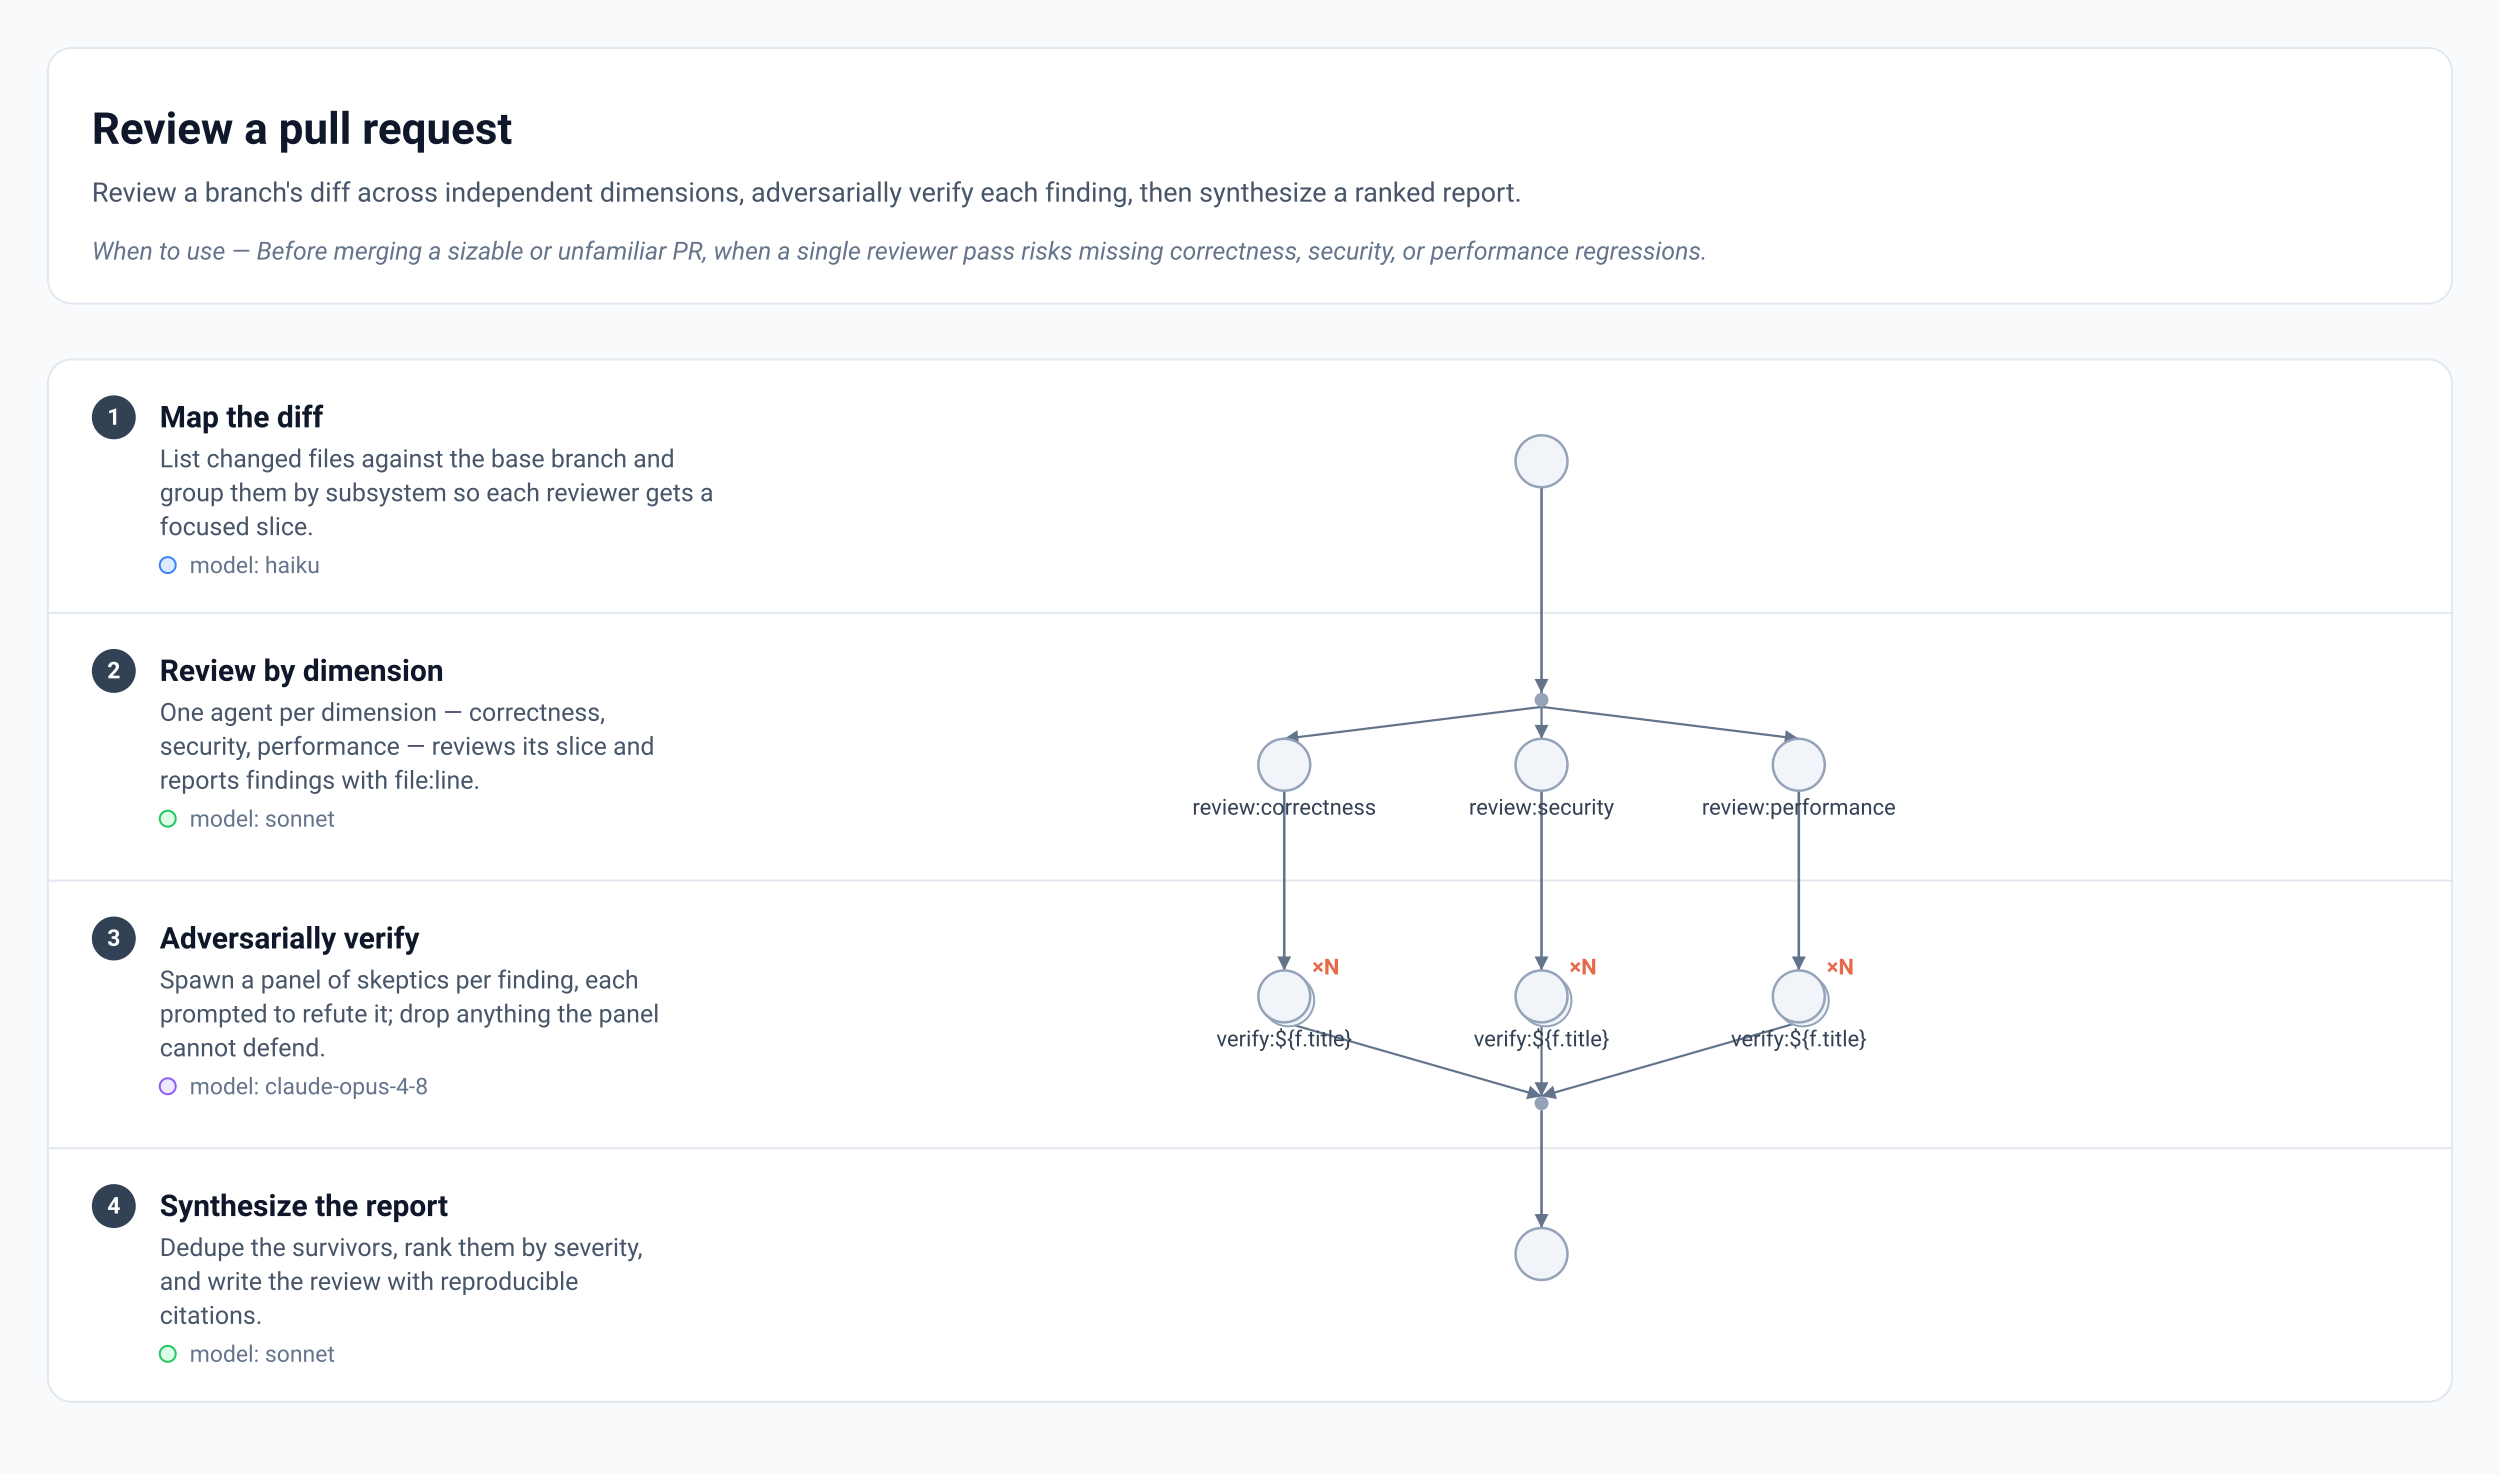
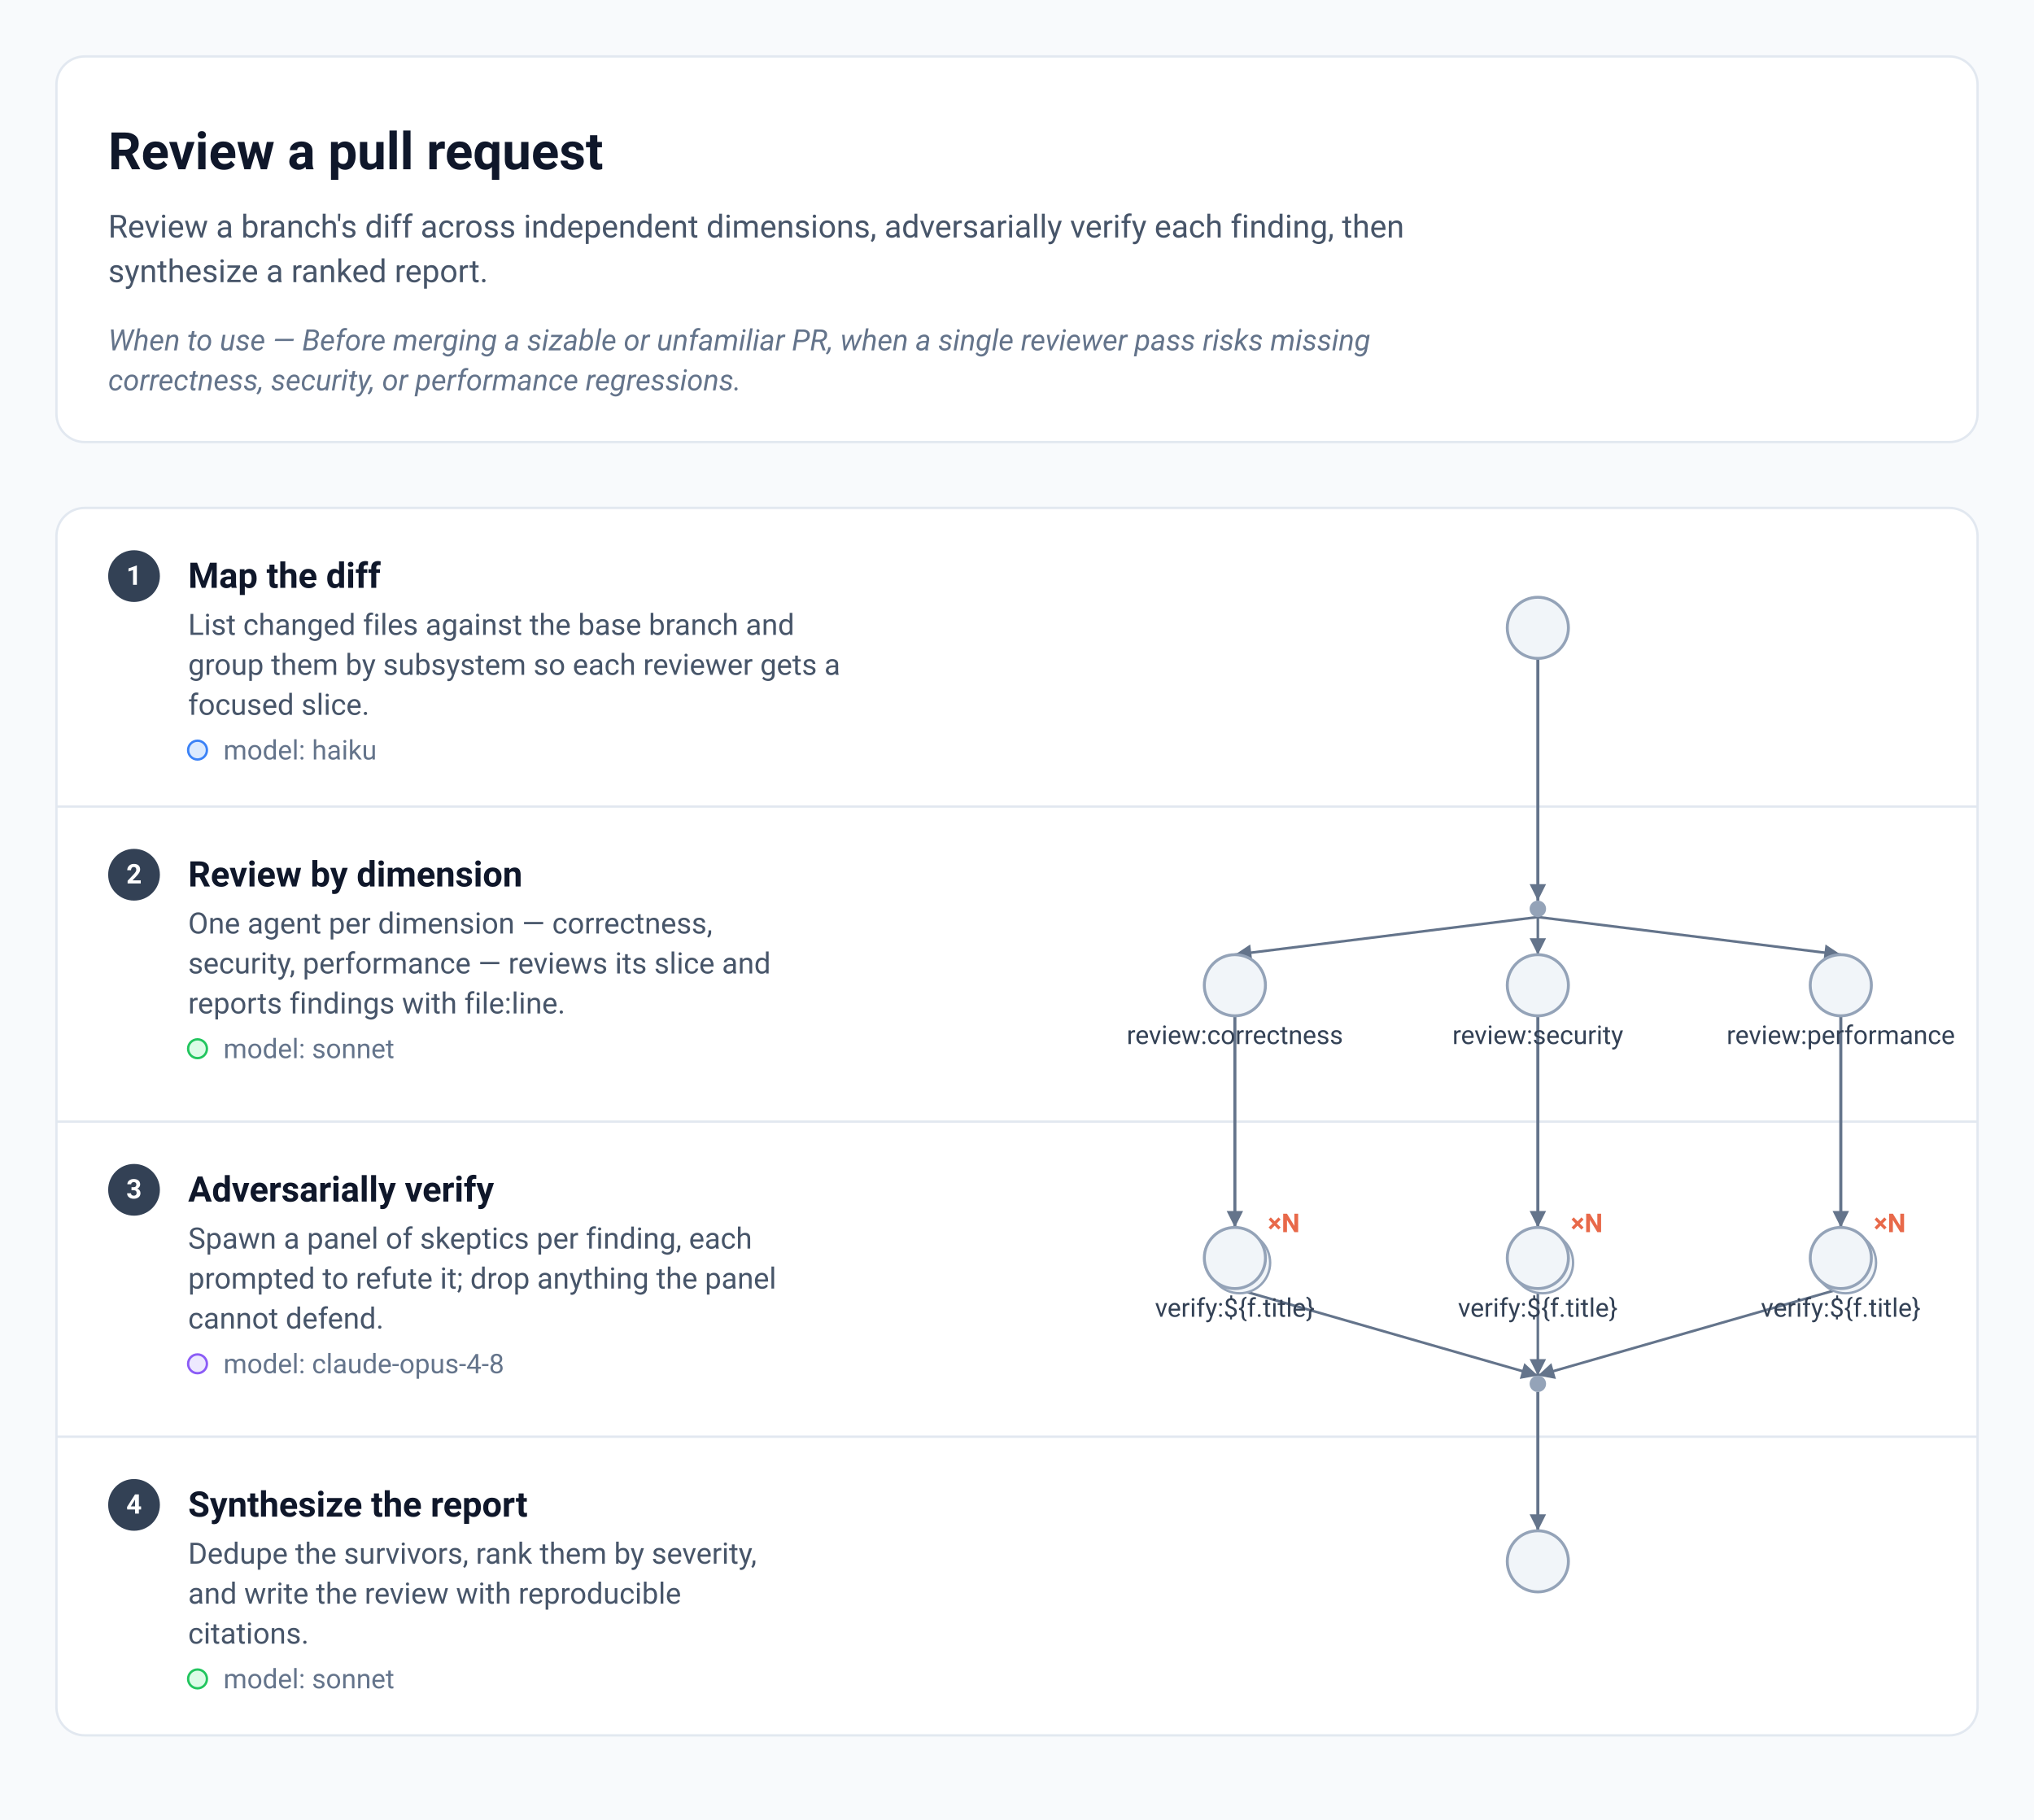
- <svg xmlns="http://www.w3.org/2000/svg" width="1252" height="738" viewBox="0 0 1252 738" font-family="-apple-system, BlinkMacSystemFont, 'Segoe UI', Roboto, Helvetica, Arial, sans-serif">
-   <rect width="1252" height="738" fill="#f8fafc" />
+ <svg xmlns="http://www.w3.org/2000/svg" width="865" height="774" viewBox="0 0 865 774" font-family="-apple-system, BlinkMacSystemFont, 'Segoe UI', Roboto, Helvetica, Arial, sans-serif">
+   <rect width="865" height="774" fill="#f8fafc" />
  <g transform="translate(0 24)">
    <g class="header-card">
-       <rect x="24" y="0" width="1204" height="128" rx="12" fill="#ffffff" stroke="#e2e8f0" stroke-width="1" />
+       <rect x="24" y="0" width="817" height="164" rx="12" fill="#ffffff" stroke="#e2e8f0" stroke-width="1" />
      <text x="46" y="48" font-size="22" fill="#0f172a" font-weight="700">Review a pull request</text>
-       <text x="46" y="77" font-size="13.5" fill="#475569">Review a branch's diff across independent dimensions, adversarially verify each finding, then synthesize a ranked report.</text>
-       <text x="46" y="106" font-size="12.5" fill="#64748b" font-style="italic">When to use — Before merging a sizable or unfamiliar PR, when a single reviewer pass risks missing correctness, security, or performance regressions.</text>
+       <text x="46" y="77" font-size="13.5" fill="#475569">Review a branch's diff across independent dimensions, adversarially verify each finding, then</text>
+       <text x="46" y="96" font-size="13.5" fill="#475569">synthesize a ranked report.</text>
+       <text x="46" y="125" font-size="12.5" fill="#64748b" font-style="italic">When to use — Before merging a sizable or unfamiliar PR, when a single reviewer pass risks missing</text>
+       <text x="46" y="142" font-size="12.5" fill="#64748b" font-style="italic">correctness, security, or performance regressions.</text>
    </g>
  </g>
-   <g transform="translate(0 168)">
-     <rect x="24" y="12" width="1204" height="522" rx="12" fill="#ffffff" stroke="#e2e8f0" stroke-width="1" />
+   <g transform="translate(0 204)">
+     <rect x="24" y="12" width="817" height="522" rx="12" fill="#ffffff" stroke="#e2e8f0" stroke-width="1" />
    <g class="swimlane" />
    <g class="swimlane">
-       <line x1="24" y1="139" x2="1228" y2="139" stroke="#e2e8f0" stroke-width="1" />
+       <line x1="24" y1="139" x2="841" y2="139" stroke="#e2e8f0" stroke-width="1" />
    </g>
    <g class="swimlane">
-       <line x1="24" y1="273" x2="1228" y2="273" stroke="#e2e8f0" stroke-width="1" />
+       <line x1="24" y1="273" x2="841" y2="273" stroke="#e2e8f0" stroke-width="1" />
    </g>
    <g class="swimlane">
-       <line x1="24" y1="407" x2="1228" y2="407" stroke="#e2e8f0" stroke-width="1" />
+       <line x1="24" y1="407" x2="841" y2="407" stroke="#e2e8f0" stroke-width="1" />
    </g>
    <g transform="translate(0 12)">
      <g class="lane-label">
        <circle cx="57" cy="29" r="11" fill="#334155" />
        <text x="57" y="32.7" font-size="11.5" fill="#ffffff" font-weight="700" text-anchor="middle">1</text>
        <text x="80" y="34" font-size="15" fill="#0f172a" font-weight="700">Map the diff</text>
        <text x="80" y="54" font-size="12.5" fill="#475569">List changed files against the base branch and</text>
        <text x="80" y="71" font-size="12.5" fill="#475569">group them by subsystem so each reviewer gets a</text>
        <text x="80" y="88" font-size="12.5" fill="#475569">focused slice.</text>
        <circle cx="84" cy="103" r="4" fill="#dbeafe" stroke="#3b82f6" stroke-width="1" />
        <text x="95" y="107" font-size="11.5" fill="#64748b">model: haiku</text>
      </g>
    </g>
    <g transform="translate(0 139)">
      <g class="lane-label">
        <circle cx="57" cy="29" r="11" fill="#334155" />
        <text x="57" y="32.7" font-size="11.5" fill="#ffffff" font-weight="700" text-anchor="middle">2</text>
        <text x="80" y="34" font-size="15" fill="#0f172a" font-weight="700">Review by dimension</text>
        <text x="80" y="54" font-size="12.5" fill="#475569">One agent per dimension — correctness,</text>
        <text x="80" y="71" font-size="12.5" fill="#475569">security, performance — reviews its slice and</text>
        <text x="80" y="88" font-size="12.5" fill="#475569">reports findings with file:line.</text>
        <circle cx="84" cy="103" r="4" fill="#dcfce7" stroke="#22c55e" stroke-width="1" />
        <text x="95" y="107" font-size="11.5" fill="#64748b">model: sonnet</text>
      </g>
    </g>
    <g transform="translate(0 273)">
      <g class="lane-label">
        <circle cx="57" cy="29" r="11" fill="#334155" />
        <text x="57" y="32.7" font-size="11.5" fill="#ffffff" font-weight="700" text-anchor="middle">3</text>
        <text x="80" y="34" font-size="15" fill="#0f172a" font-weight="700">Adversarially verify</text>
        <text x="80" y="54" font-size="12.5" fill="#475569">Spawn a panel of skeptics per finding, each</text>
        <text x="80" y="71" font-size="12.5" fill="#475569">prompted to refute it; drop anything the panel</text>
        <text x="80" y="88" font-size="12.5" fill="#475569">cannot defend.</text>
        <circle cx="84" cy="103" r="4" fill="#ede9fe" stroke="#8b5cf6" stroke-width="1" />
        <text x="95" y="107" font-size="11.5" fill="#64748b">model: claude-opus-4-8</text>
      </g>
    </g>
    <g transform="translate(0 407)">
      <g class="lane-label">
        <circle cx="57" cy="29" r="11" fill="#334155" />
        <text x="57" y="32.7" font-size="11.5" fill="#ffffff" font-weight="700" text-anchor="middle">4</text>
        <text x="80" y="34" font-size="15" fill="#0f172a" font-weight="700">Synthesize the report</text>
        <text x="80" y="54" font-size="12.5" fill="#475569">Dedupe the survivors, rank them by severity,</text>
        <text x="80" y="71" font-size="12.5" fill="#475569">and write the review with reproducible</text>
        <text x="80" y="88" font-size="12.5" fill="#475569">citations.</text>
        <circle cx="84" cy="103" r="4" fill="#dcfce7" stroke="#22c55e" stroke-width="1" />
        <text x="95" y="107" font-size="11.5" fill="#64748b">model: sonnet</text>
      </g>
    </g>
-     <g class="topology" transform="translate(468 0)">
+     <g class="topology" transform="translate(350 0)">
      <g class="edge">
        <path d="M 175.16 228 L 175.16 318" fill="none" stroke="#64748b" stroke-width="1.3" />
        <polygon points="175.16,318 171.66,311 178.66,311" fill="#64748b" />
      </g>
      <g class="edge">
        <path d="M 304 186 L 175.16 202" fill="none" stroke="#64748b" stroke-width="1.1" />
        <polygon points="175.16,202 181.68,197.66 182.54,204.61" fill="#64748b" />
      </g>
      <g class="edge">
        <path d="M 304 228 L 304 318" fill="none" stroke="#64748b" stroke-width="1.3" />
        <polygon points="304,318 300.5,311 307.5,311" fill="#64748b" />
      </g>
      <g class="edge">
        <path d="M 304 186 L 304 202" fill="none" stroke="#64748b" stroke-width="1.1" />
        <polygon points="304,202 300.5,195 307.5,195" fill="#64748b" />
      </g>
      <g class="edge">
        <path d="M 432.84 228 L 432.84 318" fill="none" stroke="#64748b" stroke-width="1.3" />
        <polygon points="432.84,318 429.34,311 436.34,311" fill="#64748b" />
      </g>
      <g class="edge">
        <path d="M 304 186 L 432.84 202" fill="none" stroke="#64748b" stroke-width="1.1" />
        <polygon points="432.84,202 425.46,204.61 426.32,197.66" fill="#64748b" />
      </g>
      <g class="edge">
        <path d="M 175.16 344 L 304 381" fill="none" stroke="#64748b" stroke-width="1.1" />
        <polygon points="304,381 296.31,382.43 298.24,375.7" fill="#64748b" />
      </g>
      <g class="edge">
        <path d="M 304 344 L 304 381" fill="none" stroke="#64748b" stroke-width="1.1" />
        <polygon points="304,381 300.5,374 307.5,374" fill="#64748b" />
      </g>
      <g class="edge">
        <path d="M 432.84 344 L 304 381" fill="none" stroke="#64748b" stroke-width="1.1" />
        <polygon points="304,381 309.76,375.7 311.69,382.43" fill="#64748b" />
      </g>
      <g class="edge">
        <path d="M 304 76 L 304 179" fill="none" stroke="#64748b" stroke-width="1.3" />
        <polygon points="304,179 300.5,172 307.5,172" fill="#64748b" />
      </g>
      <g class="edge">
        <path d="M 304 388 L 304 447" fill="none" stroke="#64748b" stroke-width="1.3" />
        <polygon points="304,447 300.5,440 307.5,440" fill="#64748b" />
      </g>
      <g class="agent-node">
        <circle cx="304" cy="63" r="13" fill="#f1f5f9" stroke="#94a3b8" stroke-width="1.25" />
      </g>
      <circle class="hub" cx="304" cy="182.5" r="3.5" fill="#94a3b8" />
      <g class="agent-node">
        <circle cx="175.16" cy="215" r="13" fill="#f1f5f9" stroke="#94a3b8" stroke-width="1.25" />
        <text x="175.16" y="240" font-size="11" fill="#334155" text-anchor="middle">review:correctness</text>
      </g>
      <g class="agent-node">
        <circle cx="177.16" cy="333" r="13" fill="#f1f5f9" stroke="#94a3b8" stroke-width="1" />
        <circle cx="175.16" cy="331" r="13" fill="#f1f5f9" stroke="#94a3b8" stroke-width="1.25" />
        <text x="175.16" y="356" font-size="11" fill="#334155" text-anchor="middle">verify:${f.title}</text>
        <text x="189.16" y="320" font-size="11" font-weight="700" fill="#e8694a">×N</text>
      </g>
      <g class="agent-node">
        <circle cx="304" cy="215" r="13" fill="#f1f5f9" stroke="#94a3b8" stroke-width="1.25" />
        <text x="304" y="240" font-size="11" fill="#334155" text-anchor="middle">review:security</text>
      </g>
      <g class="agent-node">
        <circle cx="306" cy="333" r="13" fill="#f1f5f9" stroke="#94a3b8" stroke-width="1" />
        <circle cx="304" cy="331" r="13" fill="#f1f5f9" stroke="#94a3b8" stroke-width="1.25" />
        <text x="304" y="356" font-size="11" fill="#334155" text-anchor="middle">verify:${f.title}</text>
        <text x="318" y="320" font-size="11" font-weight="700" fill="#e8694a">×N</text>
      </g>
      <g class="agent-node">
        <circle cx="432.84" cy="215" r="13" fill="#f1f5f9" stroke="#94a3b8" stroke-width="1.25" />
        <text x="432.84" y="240" font-size="11" fill="#334155" text-anchor="middle">review:performance</text>
      </g>
      <g class="agent-node">
        <circle cx="434.84" cy="333" r="13" fill="#f1f5f9" stroke="#94a3b8" stroke-width="1" />
        <circle cx="432.84" cy="331" r="13" fill="#f1f5f9" stroke="#94a3b8" stroke-width="1.25" />
        <text x="432.84" y="356" font-size="11" fill="#334155" text-anchor="middle">verify:${f.title}</text>
        <text x="446.84" y="320" font-size="11" font-weight="700" fill="#e8694a">×N</text>
      </g>
      <circle class="hub" cx="304" cy="384.5" r="3.5" fill="#94a3b8" />
      <g class="agent-node">
        <circle cx="304" cy="460" r="13" fill="#f1f5f9" stroke="#94a3b8" stroke-width="1.25" />
      </g>
    </g>
  </g>
</svg>
